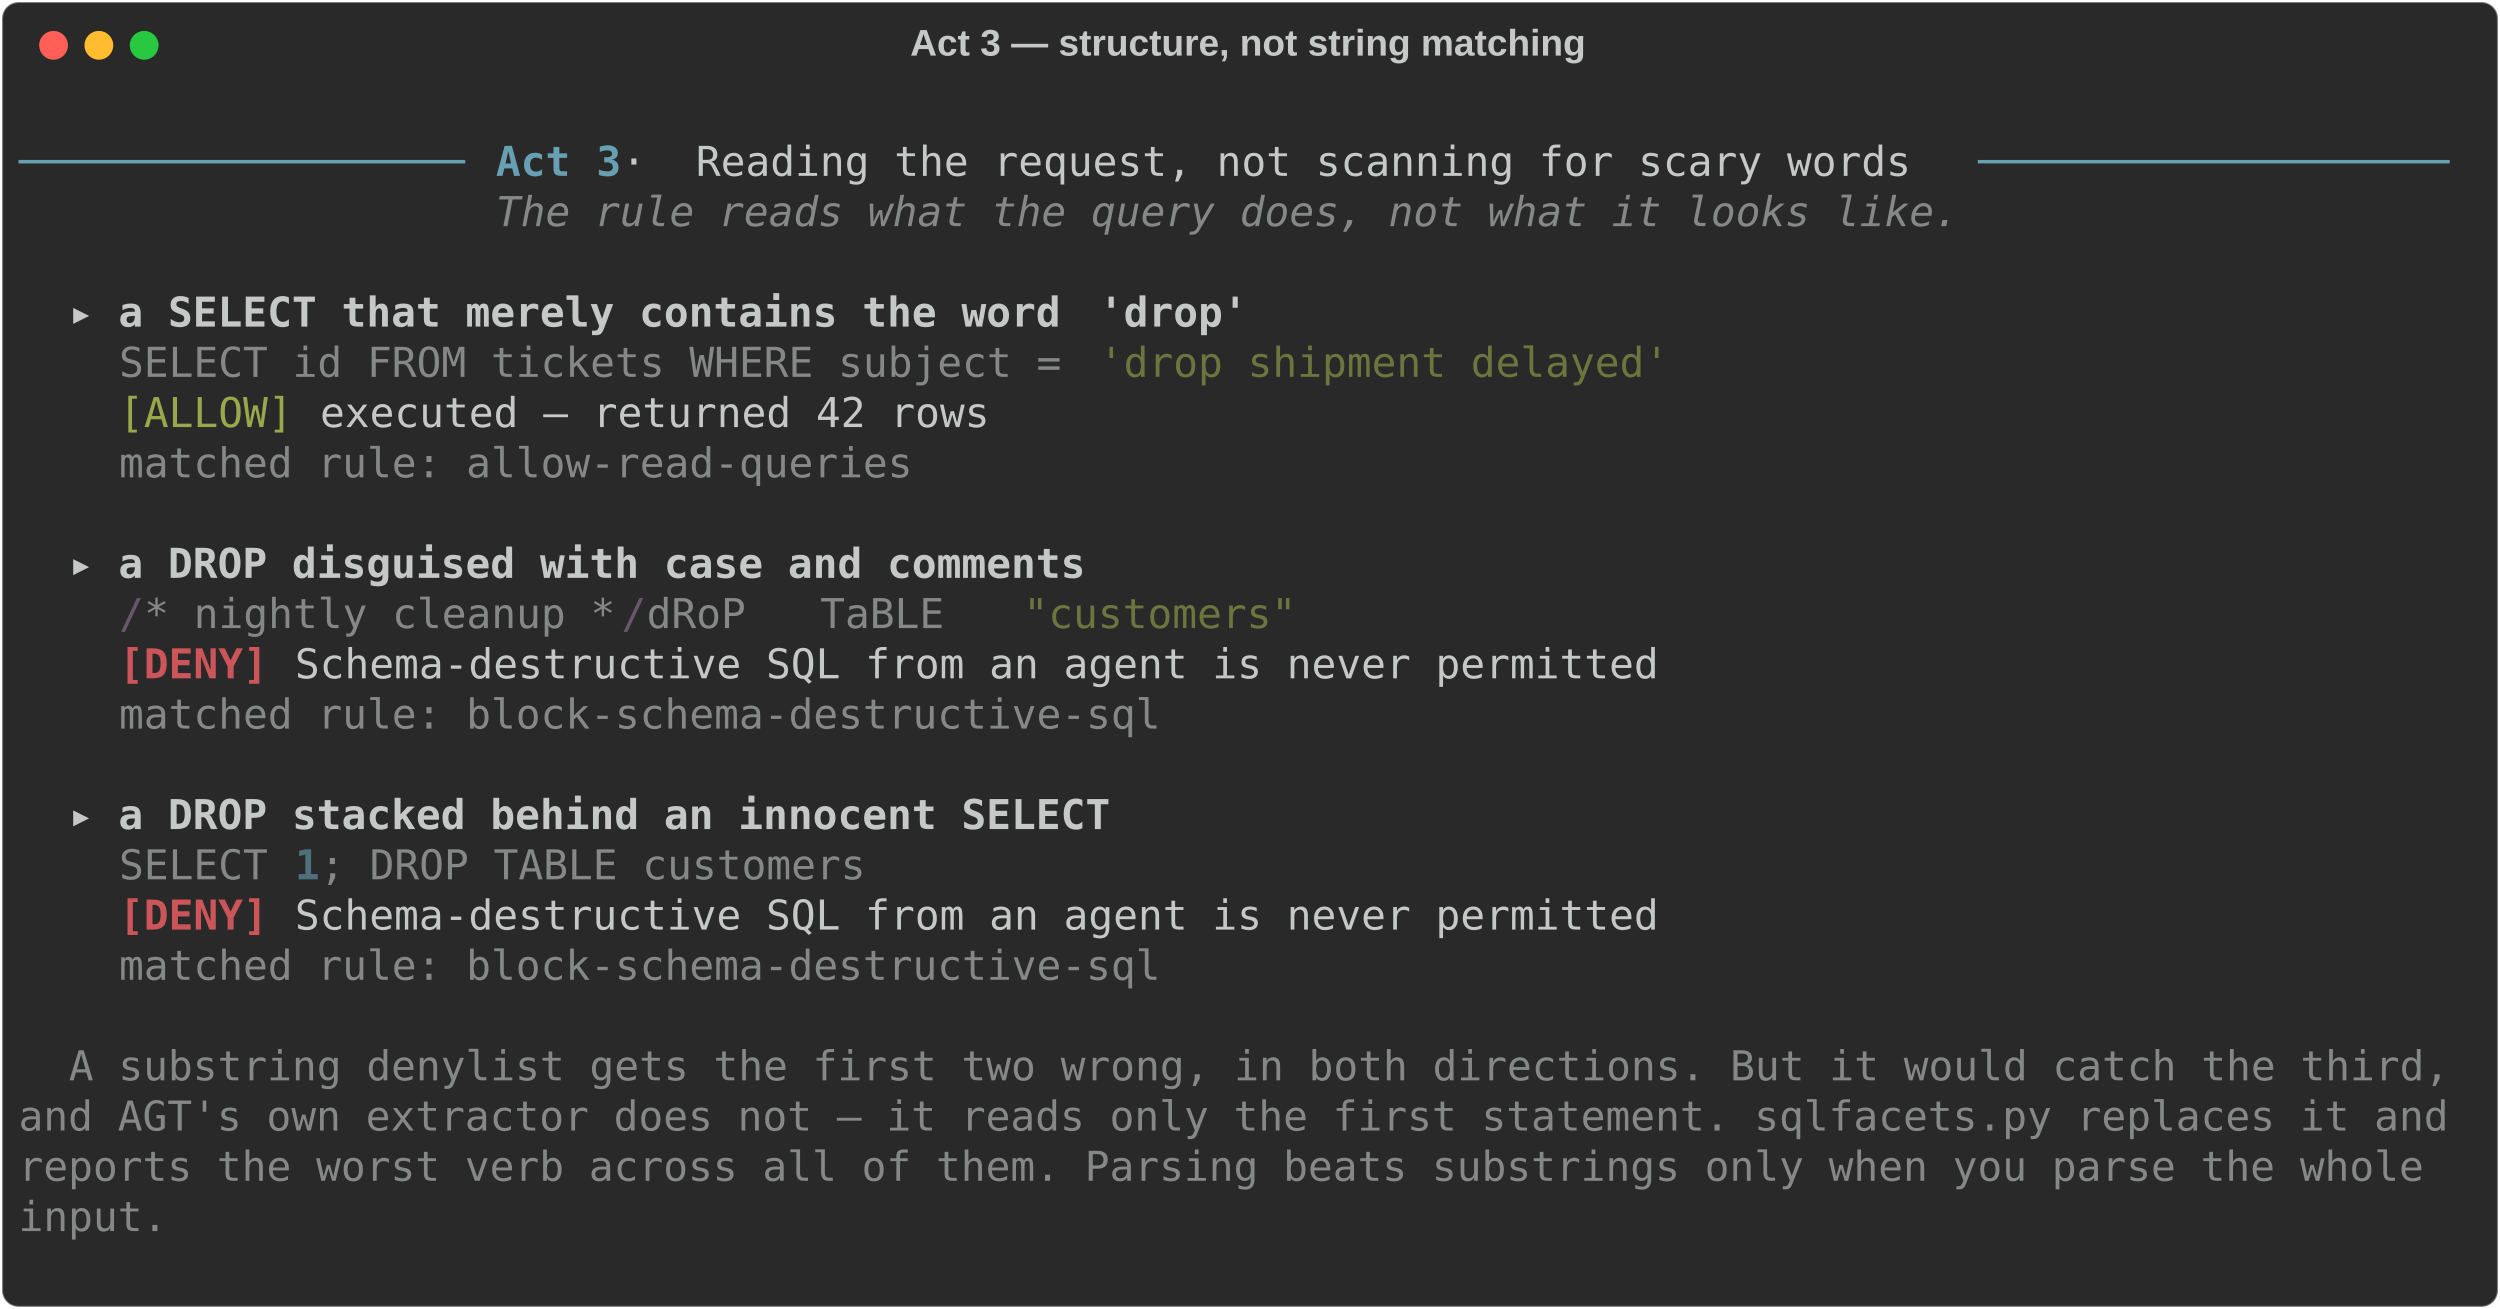
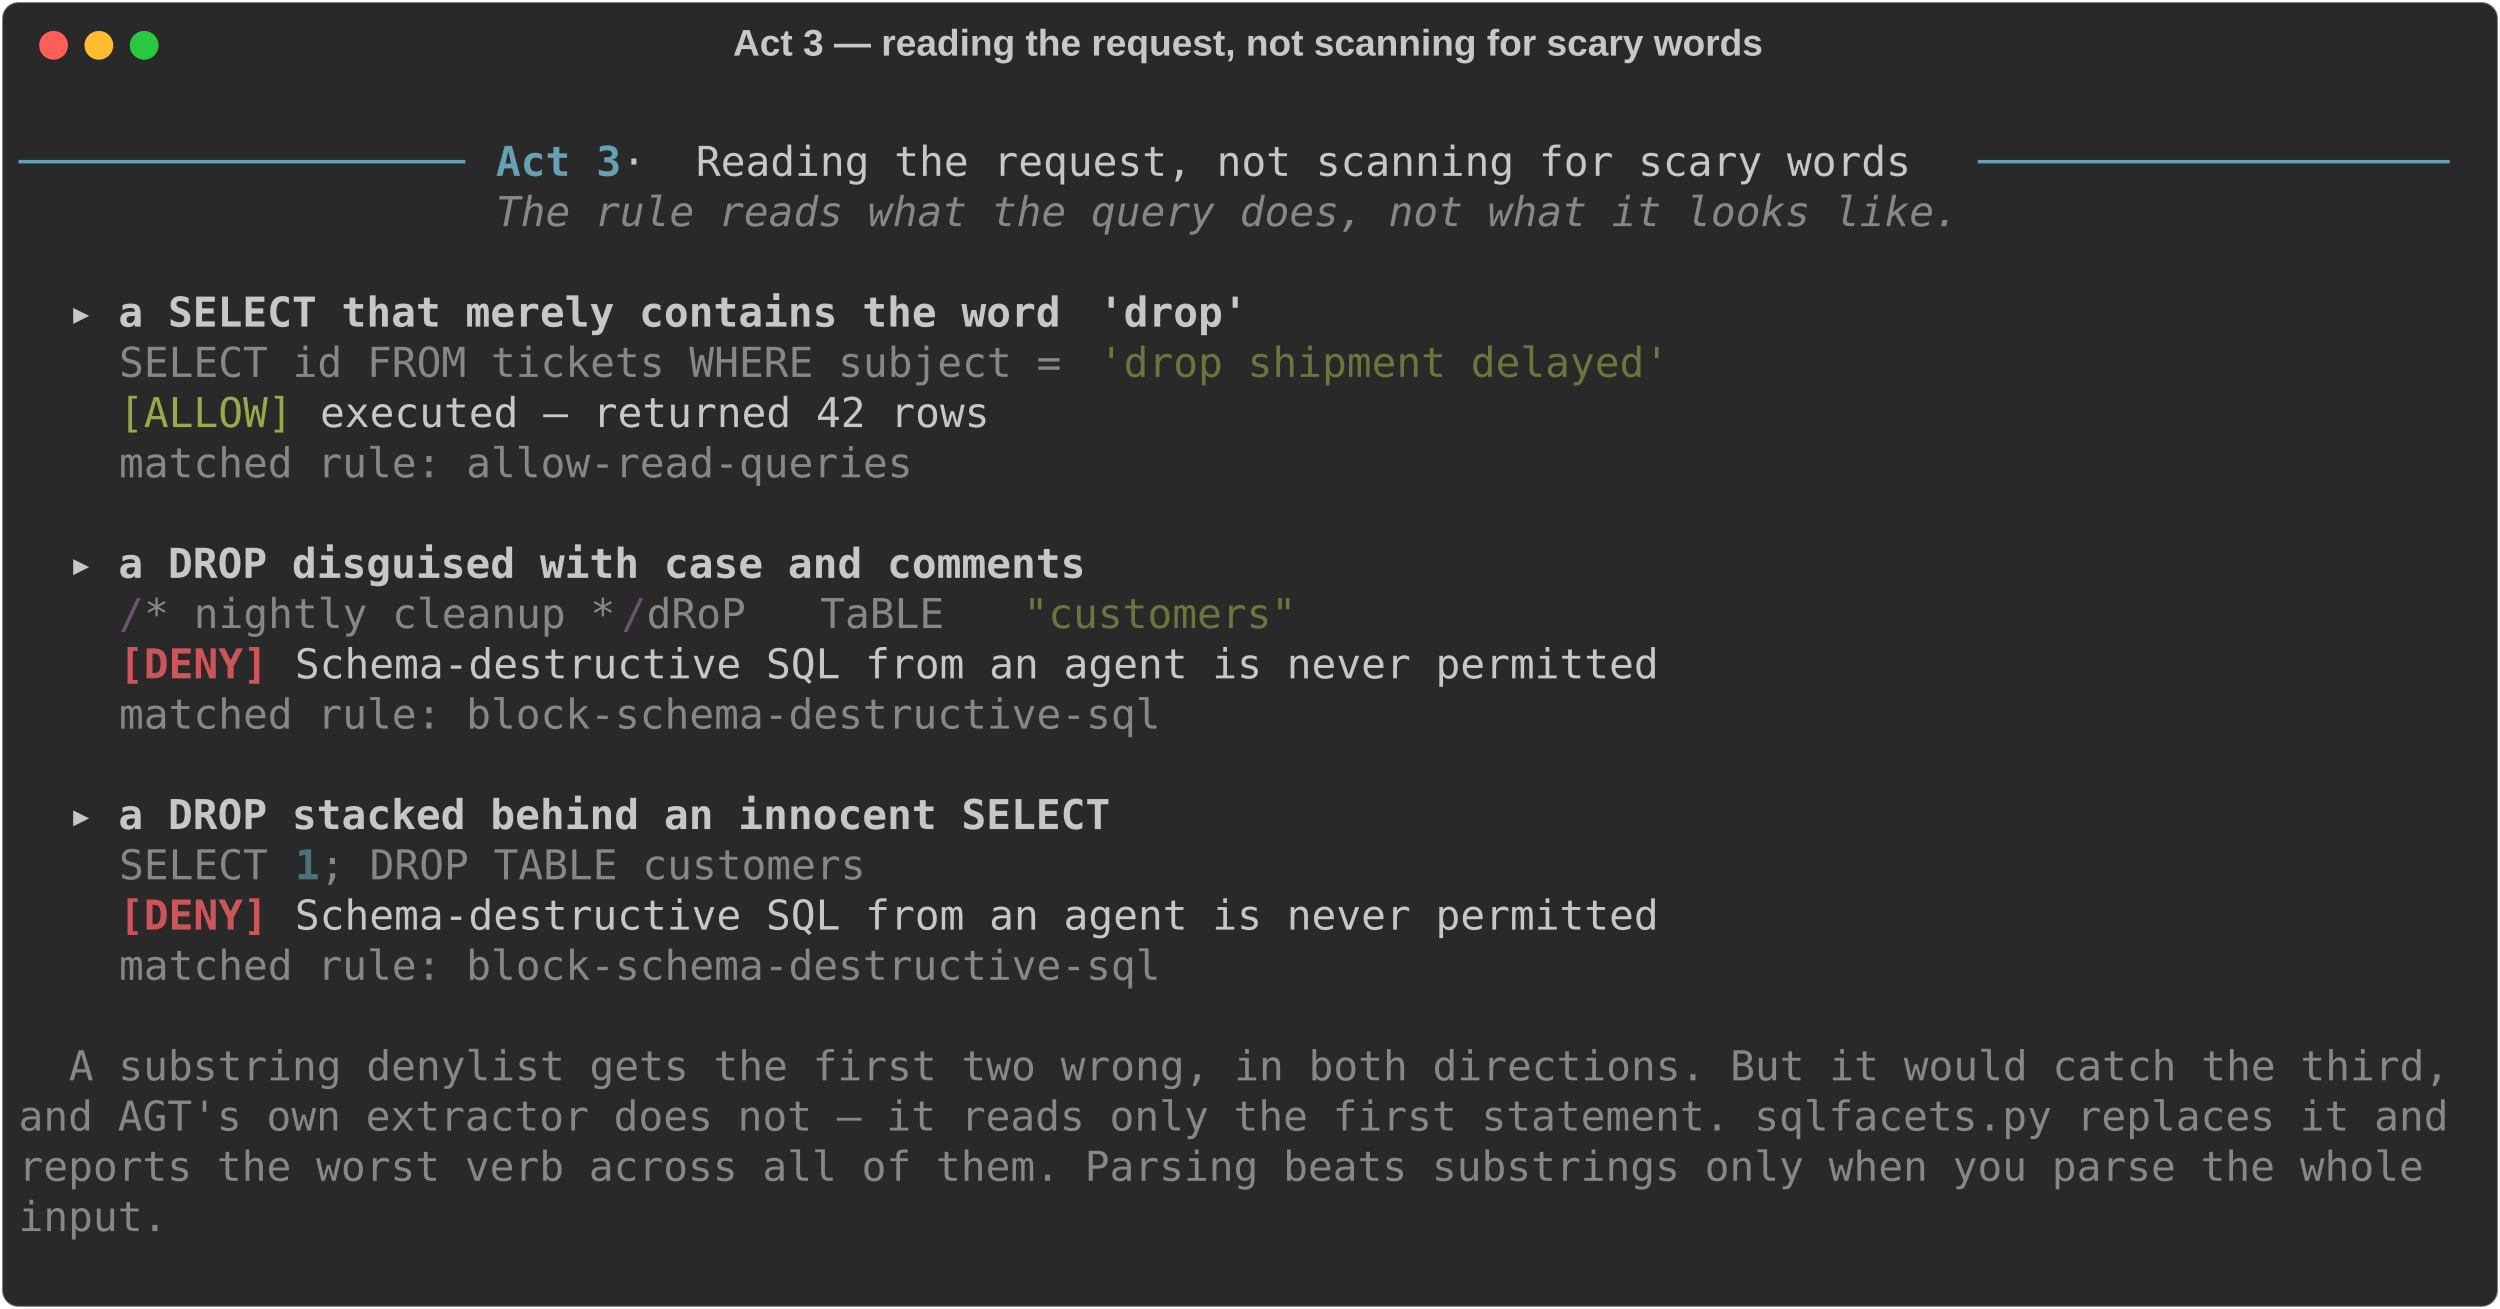
<svg xmlns="http://www.w3.org/2000/svg" class="rich-terminal" viewBox="0 0 1214 635.6">
  <style>

    @font-face {
        font-family: "Fira Code";
        src: local("FiraCode-Regular"),
                url("https://cdnjs.cloudflare.com/ajax/libs/firacode/6.2.0/woff2/FiraCode-Regular.woff2") format("woff2"),
                url("https://cdnjs.cloudflare.com/ajax/libs/firacode/6.2.0/woff/FiraCode-Regular.woff") format("woff");
        font-style: normal;
        font-weight: 400;
    }
    @font-face {
        font-family: "Fira Code";
        src: local("FiraCode-Bold"),
                url("https://cdnjs.cloudflare.com/ajax/libs/firacode/6.2.0/woff2/FiraCode-Bold.woff2") format("woff2"),
                url("https://cdnjs.cloudflare.com/ajax/libs/firacode/6.2.0/woff/FiraCode-Bold.woff") format("woff");
        font-style: bold;
        font-weight: 700;
    }

-     .terminal-3931755988-matrix {
+     .terminal-4273659022-matrix {
        font-family: Fira Code, monospace;
        font-size: 20px;
        line-height: 24.4px;
        font-variant-east-asian: full-width;
    }

-     .terminal-3931755988-title {
+     .terminal-4273659022-title {
        font-size: 18px;
        font-weight: bold;
        font-family: arial;
    }

-     .terminal-3931755988-r1 { fill: #c5c8c6 }
- .terminal-3931755988-r2 { fill: #68a0b3 }
- .terminal-3931755988-r3 { fill: #68a0b3;font-weight: bold }
- .terminal-3931755988-r4 { fill: #868887;font-style: italic; }
- .terminal-3931755988-r5 { fill: #c5c8c6;font-weight: bold }
- .terminal-3931755988-r6 { fill: #868887 }
- .terminal-3931755988-r7 { fill: #6b753d }
- .terminal-3931755988-r8 { fill: #98a84b }
- .terminal-3931755988-r9 { fill: #6b546f }
- .terminal-3931755988-r10 { fill: #cc555a;font-weight: bold }
- .terminal-3931755988-r11 { fill: #4e707b;font-weight: bold }
+     .terminal-4273659022-r1 { fill: #c5c8c6 }
+ .terminal-4273659022-r2 { fill: #68a0b3 }
+ .terminal-4273659022-r3 { fill: #68a0b3;font-weight: bold }
+ .terminal-4273659022-r4 { fill: #868887;font-style: italic; }
+ .terminal-4273659022-r5 { fill: #c5c8c6;font-weight: bold }
+ .terminal-4273659022-r6 { fill: #868887 }
+ .terminal-4273659022-r7 { fill: #6b753d }
+ .terminal-4273659022-r8 { fill: #98a84b }
+ .terminal-4273659022-r9 { fill: #6b546f }
+ .terminal-4273659022-r10 { fill: #cc555a;font-weight: bold }
+ .terminal-4273659022-r11 { fill: #4e707b;font-weight: bold }
    </style>
  <defs>
-     <clipPath id="terminal-3931755988-clip-terminal">
+     <clipPath id="terminal-4273659022-clip-terminal">
      <rect x="0" y="0" width="1194.6" height="584.6" />
    </clipPath>
-     <clipPath id="terminal-3931755988-line-0">
+     <clipPath id="terminal-4273659022-line-0">
      <rect x="0" y="1.5" width="1195.6" height="24.65" />
    </clipPath>
-     <clipPath id="terminal-3931755988-line-1">
+     <clipPath id="terminal-4273659022-line-1">
      <rect x="0" y="25.9" width="1195.6" height="24.65" />
    </clipPath>
-     <clipPath id="terminal-3931755988-line-2">
+     <clipPath id="terminal-4273659022-line-2">
      <rect x="0" y="50.3" width="1195.6" height="24.65" />
    </clipPath>
-     <clipPath id="terminal-3931755988-line-3">
+     <clipPath id="terminal-4273659022-line-3">
      <rect x="0" y="74.7" width="1195.6" height="24.65" />
    </clipPath>
-     <clipPath id="terminal-3931755988-line-4">
+     <clipPath id="terminal-4273659022-line-4">
      <rect x="0" y="99.1" width="1195.6" height="24.65" />
    </clipPath>
-     <clipPath id="terminal-3931755988-line-5">
+     <clipPath id="terminal-4273659022-line-5">
      <rect x="0" y="123.5" width="1195.6" height="24.65" />
    </clipPath>
-     <clipPath id="terminal-3931755988-line-6">
+     <clipPath id="terminal-4273659022-line-6">
      <rect x="0" y="147.9" width="1195.6" height="24.65" />
    </clipPath>
-     <clipPath id="terminal-3931755988-line-7">
+     <clipPath id="terminal-4273659022-line-7">
      <rect x="0" y="172.3" width="1195.6" height="24.65" />
    </clipPath>
-     <clipPath id="terminal-3931755988-line-8">
+     <clipPath id="terminal-4273659022-line-8">
      <rect x="0" y="196.7" width="1195.6" height="24.65" />
    </clipPath>
-     <clipPath id="terminal-3931755988-line-9">
+     <clipPath id="terminal-4273659022-line-9">
      <rect x="0" y="221.1" width="1195.6" height="24.65" />
    </clipPath>
-     <clipPath id="terminal-3931755988-line-10">
+     <clipPath id="terminal-4273659022-line-10">
      <rect x="0" y="245.5" width="1195.6" height="24.65" />
    </clipPath>
-     <clipPath id="terminal-3931755988-line-11">
+     <clipPath id="terminal-4273659022-line-11">
      <rect x="0" y="269.9" width="1195.6" height="24.65" />
    </clipPath>
-     <clipPath id="terminal-3931755988-line-12">
+     <clipPath id="terminal-4273659022-line-12">
      <rect x="0" y="294.3" width="1195.6" height="24.65" />
    </clipPath>
-     <clipPath id="terminal-3931755988-line-13">
+     <clipPath id="terminal-4273659022-line-13">
      <rect x="0" y="318.7" width="1195.6" height="24.65" />
    </clipPath>
-     <clipPath id="terminal-3931755988-line-14">
+     <clipPath id="terminal-4273659022-line-14">
      <rect x="0" y="343.1" width="1195.6" height="24.65" />
    </clipPath>
-     <clipPath id="terminal-3931755988-line-15">
+     <clipPath id="terminal-4273659022-line-15">
      <rect x="0" y="367.5" width="1195.6" height="24.65" />
    </clipPath>
-     <clipPath id="terminal-3931755988-line-16">
+     <clipPath id="terminal-4273659022-line-16">
      <rect x="0" y="391.9" width="1195.6" height="24.65" />
    </clipPath>
-     <clipPath id="terminal-3931755988-line-17">
+     <clipPath id="terminal-4273659022-line-17">
      <rect x="0" y="416.3" width="1195.6" height="24.65" />
    </clipPath>
-     <clipPath id="terminal-3931755988-line-18">
+     <clipPath id="terminal-4273659022-line-18">
      <rect x="0" y="440.7" width="1195.6" height="24.65" />
    </clipPath>
-     <clipPath id="terminal-3931755988-line-19">
+     <clipPath id="terminal-4273659022-line-19">
      <rect x="0" y="465.1" width="1195.6" height="24.65" />
    </clipPath>
-     <clipPath id="terminal-3931755988-line-20">
+     <clipPath id="terminal-4273659022-line-20">
      <rect x="0" y="489.5" width="1195.6" height="24.65" />
    </clipPath>
-     <clipPath id="terminal-3931755988-line-21">
+     <clipPath id="terminal-4273659022-line-21">
      <rect x="0" y="513.9" width="1195.6" height="24.65" />
    </clipPath>
-     <clipPath id="terminal-3931755988-line-22">
+     <clipPath id="terminal-4273659022-line-22">
      <rect x="0" y="538.3" width="1195.6" height="24.65" />
    </clipPath>
  </defs>
  <rect fill="#292929" stroke="rgba(255,255,255,0.35)" stroke-width="1" x="1" y="1" width="1212" height="633.6" rx="8" />
-   <text class="terminal-3931755988-title" fill="#c5c8c6" text-anchor="middle" x="606" y="27">Act 3 — structure, not string matching</text>
+   <text class="terminal-4273659022-title" fill="#c5c8c6" text-anchor="middle" x="606" y="27">Act 3 — reading the request, not scanning for scary words</text>
  <g transform="translate(26,22)">
    <circle cx="0" cy="0" r="7" fill="#ff5f57" />
    <circle cx="22" cy="0" r="7" fill="#febc2e" />
    <circle cx="44" cy="0" r="7" fill="#28c840" />
  </g>
-   <g transform="translate(9, 41)" clip-path="url(#terminal-3931755988-clip-terminal)">
-     <g class="terminal-3931755988-matrix">
-       <text class="terminal-3931755988-r1" x="1195.6" y="20" textLength="12.2" clip-path="url(#terminal-3931755988-line-0)">
- </text>
-       <text class="terminal-3931755988-r2" x="0" y="44.4" textLength="231.8" clip-path="url(#terminal-3931755988-line-1)">────────────────── </text>
-       <text class="terminal-3931755988-r3" x="231.8" y="44.4" textLength="48.8" clip-path="url(#terminal-3931755988-line-1)">Act </text>
-       <text class="terminal-3931755988-r3" x="280.6" y="44.4" textLength="12.2" clip-path="url(#terminal-3931755988-line-1)">3</text>
-       <text class="terminal-3931755988-r1" x="292.8" y="44.4" textLength="658.8" clip-path="url(#terminal-3931755988-line-1)">  ·  Reading the request, not scanning for scary words</text>
-       <text class="terminal-3931755988-r2" x="951.6" y="44.4" textLength="244" clip-path="url(#terminal-3931755988-line-1)"> ───────────────────</text>
-       <text class="terminal-3931755988-r1" x="1195.6" y="44.4" textLength="12.2" clip-path="url(#terminal-3931755988-line-1)">
- </text>
-       <text class="terminal-3931755988-r4" x="231.8" y="68.8" textLength="719.8" clip-path="url(#terminal-3931755988-line-2)">The rule reads what the query does, not what it looks like.</text>
-       <text class="terminal-3931755988-r1" x="1195.6" y="68.8" textLength="12.2" clip-path="url(#terminal-3931755988-line-2)">
- </text>
-       <text class="terminal-3931755988-r1" x="1195.6" y="93.2" textLength="12.2" clip-path="url(#terminal-3931755988-line-3)">
- </text>
-       <text class="terminal-3931755988-r5" x="24.4" y="117.6" textLength="500.2" clip-path="url(#terminal-3931755988-line-4)">▸ a SELECT that merely contains the word </text>
-       <text class="terminal-3931755988-r5" x="524.6" y="117.6" textLength="73.2" clip-path="url(#terminal-3931755988-line-4)">'drop'</text>
-       <text class="terminal-3931755988-r1" x="1195.6" y="117.6" textLength="12.2" clip-path="url(#terminal-3931755988-line-4)">
- </text>
-       <text class="terminal-3931755988-r6" x="48.8" y="142" textLength="475.8" clip-path="url(#terminal-3931755988-line-5)">SELECT id FROM tickets WHERE subject = </text>
-       <text class="terminal-3931755988-r7" x="524.6" y="142" textLength="280.6" clip-path="url(#terminal-3931755988-line-5)">'drop shipment delayed'</text>
-       <text class="terminal-3931755988-r1" x="1195.6" y="142" textLength="12.2" clip-path="url(#terminal-3931755988-line-5)">
- </text>
-       <text class="terminal-3931755988-r8" x="48.8" y="166.4" textLength="97.6" clip-path="url(#terminal-3931755988-line-6)">[ALLOW] </text>
-       <text class="terminal-3931755988-r1" x="146.4" y="166.4" textLength="329.4" clip-path="url(#terminal-3931755988-line-6)">executed — returned 42 rows</text>
-       <text class="terminal-3931755988-r1" x="1195.6" y="166.4" textLength="12.2" clip-path="url(#terminal-3931755988-line-6)">
- </text>
-       <text class="terminal-3931755988-r6" x="48.8" y="190.8" textLength="488" clip-path="url(#terminal-3931755988-line-7)">        matched rule: allow-read-queries</text>
-       <text class="terminal-3931755988-r1" x="1195.6" y="190.8" textLength="12.2" clip-path="url(#terminal-3931755988-line-7)">
- </text>
-       <text class="terminal-3931755988-r1" x="1195.6" y="215.2" textLength="12.2" clip-path="url(#terminal-3931755988-line-8)">
- </text>
-       <text class="terminal-3931755988-r5" x="24.4" y="239.6" textLength="500.2" clip-path="url(#terminal-3931755988-line-9)">▸ a DROP disguised with case and comments</text>
-       <text class="terminal-3931755988-r1" x="1195.6" y="239.6" textLength="12.2" clip-path="url(#terminal-3931755988-line-9)">
- </text>
-       <text class="terminal-3931755988-r9" x="48.8" y="264" textLength="12.2" clip-path="url(#terminal-3931755988-line-10)">/</text>
-       <text class="terminal-3931755988-r6" x="61" y="264" textLength="231.8" clip-path="url(#terminal-3931755988-line-10)">* nightly cleanup *</text>
-       <text class="terminal-3931755988-r9" x="292.8" y="264" textLength="12.2" clip-path="url(#terminal-3931755988-line-10)">/</text>
-       <text class="terminal-3931755988-r6" x="305" y="264" textLength="183" clip-path="url(#terminal-3931755988-line-10)"> dRoP   TaBLE  </text>
-       <text class="terminal-3931755988-r7" x="488" y="264" textLength="134.2" clip-path="url(#terminal-3931755988-line-10)">"customers"</text>
-       <text class="terminal-3931755988-r1" x="1195.6" y="264" textLength="12.2" clip-path="url(#terminal-3931755988-line-10)">
- </text>
-       <text class="terminal-3931755988-r10" x="48.8" y="288.4" textLength="85.4" clip-path="url(#terminal-3931755988-line-11)">[DENY] </text>
-       <text class="terminal-3931755988-r1" x="134.2" y="288.4" textLength="671" clip-path="url(#terminal-3931755988-line-11)">Schema-destructive SQL from an agent is never permitted</text>
-       <text class="terminal-3931755988-r1" x="1195.6" y="288.4" textLength="12.2" clip-path="url(#terminal-3931755988-line-11)">
- </text>
-       <text class="terminal-3931755988-r6" x="48.8" y="312.8" textLength="610" clip-path="url(#terminal-3931755988-line-12)">        matched rule: block-schema-destructive-sql</text>
-       <text class="terminal-3931755988-r1" x="1195.6" y="312.8" textLength="12.2" clip-path="url(#terminal-3931755988-line-12)">
- </text>
-       <text class="terminal-3931755988-r1" x="1195.6" y="337.2" textLength="12.2" clip-path="url(#terminal-3931755988-line-13)">
- </text>
-       <text class="terminal-3931755988-r5" x="24.4" y="361.6" textLength="512.4" clip-path="url(#terminal-3931755988-line-14)">▸ a DROP stacked behind an innocent SELECT</text>
-       <text class="terminal-3931755988-r1" x="1195.6" y="361.6" textLength="12.2" clip-path="url(#terminal-3931755988-line-14)">
- </text>
-       <text class="terminal-3931755988-r6" x="48.8" y="386" textLength="85.4" clip-path="url(#terminal-3931755988-line-15)">SELECT </text>
-       <text class="terminal-3931755988-r11" x="134.2" y="386" textLength="12.2" clip-path="url(#terminal-3931755988-line-15)">1</text>
-       <text class="terminal-3931755988-r6" x="146.4" y="386" textLength="268.4" clip-path="url(#terminal-3931755988-line-15)">; DROP TABLE customers</text>
-       <text class="terminal-3931755988-r1" x="1195.6" y="386" textLength="12.2" clip-path="url(#terminal-3931755988-line-15)">
- </text>
-       <text class="terminal-3931755988-r10" x="48.8" y="410.4" textLength="85.4" clip-path="url(#terminal-3931755988-line-16)">[DENY] </text>
-       <text class="terminal-3931755988-r1" x="134.2" y="410.4" textLength="671" clip-path="url(#terminal-3931755988-line-16)">Schema-destructive SQL from an agent is never permitted</text>
-       <text class="terminal-3931755988-r1" x="1195.6" y="410.4" textLength="12.2" clip-path="url(#terminal-3931755988-line-16)">
- </text>
-       <text class="terminal-3931755988-r6" x="48.8" y="434.8" textLength="610" clip-path="url(#terminal-3931755988-line-17)">        matched rule: block-schema-destructive-sql</text>
-       <text class="terminal-3931755988-r1" x="1195.6" y="434.8" textLength="12.2" clip-path="url(#terminal-3931755988-line-17)">
- </text>
-       <text class="terminal-3931755988-r1" x="1195.6" y="459.2" textLength="12.2" clip-path="url(#terminal-3931755988-line-18)">
- </text>
-       <text class="terminal-3931755988-r6" x="24.4" y="483.6" textLength="1171.2" clip-path="url(#terminal-3931755988-line-19)">A substring denylist gets the first two wrong, in both directions. But it would catch the third,</text>
-       <text class="terminal-3931755988-r1" x="1195.6" y="483.6" textLength="12.2" clip-path="url(#terminal-3931755988-line-19)">
- </text>
-       <text class="terminal-3931755988-r6" x="0" y="508" textLength="1195.6" clip-path="url(#terminal-3931755988-line-20)">and AGT's own extractor does not — it reads only the first statement. sqlfacets.py replaces it and</text>
-       <text class="terminal-3931755988-r1" x="1195.6" y="508" textLength="12.2" clip-path="url(#terminal-3931755988-line-20)">
- </text>
-       <text class="terminal-3931755988-r6" x="0" y="532.4" textLength="1195.6" clip-path="url(#terminal-3931755988-line-21)">reports the worst verb across all of them. Parsing beats substrings only when you parse the whole </text>
-       <text class="terminal-3931755988-r1" x="1195.6" y="532.4" textLength="12.2" clip-path="url(#terminal-3931755988-line-21)">
- </text>
-       <text class="terminal-3931755988-r6" x="0" y="556.8" textLength="73.2" clip-path="url(#terminal-3931755988-line-22)">input.</text>
-       <text class="terminal-3931755988-r1" x="1195.6" y="556.8" textLength="12.2" clip-path="url(#terminal-3931755988-line-22)">
- </text>
-       <text class="terminal-3931755988-r1" x="1195.6" y="581.2" textLength="12.2" clip-path="url(#terminal-3931755988-line-23)">
+   <g transform="translate(9, 41)" clip-path="url(#terminal-4273659022-clip-terminal)">
+     <g class="terminal-4273659022-matrix">
+       <text class="terminal-4273659022-r1" x="1195.6" y="20" textLength="12.2" clip-path="url(#terminal-4273659022-line-0)">
+ </text>
+       <text class="terminal-4273659022-r2" x="0" y="44.4" textLength="231.8" clip-path="url(#terminal-4273659022-line-1)">────────────────── </text>
+       <text class="terminal-4273659022-r3" x="231.8" y="44.4" textLength="48.8" clip-path="url(#terminal-4273659022-line-1)">Act </text>
+       <text class="terminal-4273659022-r3" x="280.6" y="44.4" textLength="12.2" clip-path="url(#terminal-4273659022-line-1)">3</text>
+       <text class="terminal-4273659022-r1" x="292.8" y="44.4" textLength="658.8" clip-path="url(#terminal-4273659022-line-1)">  ·  Reading the request, not scanning for scary words</text>
+       <text class="terminal-4273659022-r2" x="951.6" y="44.4" textLength="244" clip-path="url(#terminal-4273659022-line-1)"> ───────────────────</text>
+       <text class="terminal-4273659022-r1" x="1195.6" y="44.4" textLength="12.2" clip-path="url(#terminal-4273659022-line-1)">
+ </text>
+       <text class="terminal-4273659022-r4" x="231.8" y="68.8" textLength="719.8" clip-path="url(#terminal-4273659022-line-2)">The rule reads what the query does, not what it looks like.</text>
+       <text class="terminal-4273659022-r1" x="1195.6" y="68.8" textLength="12.2" clip-path="url(#terminal-4273659022-line-2)">
+ </text>
+       <text class="terminal-4273659022-r1" x="1195.6" y="93.2" textLength="12.2" clip-path="url(#terminal-4273659022-line-3)">
+ </text>
+       <text class="terminal-4273659022-r5" x="24.4" y="117.6" textLength="500.2" clip-path="url(#terminal-4273659022-line-4)">▸ a SELECT that merely contains the word </text>
+       <text class="terminal-4273659022-r5" x="524.6" y="117.6" textLength="73.2" clip-path="url(#terminal-4273659022-line-4)">'drop'</text>
+       <text class="terminal-4273659022-r1" x="1195.6" y="117.6" textLength="12.2" clip-path="url(#terminal-4273659022-line-4)">
+ </text>
+       <text class="terminal-4273659022-r6" x="48.8" y="142" textLength="475.8" clip-path="url(#terminal-4273659022-line-5)">SELECT id FROM tickets WHERE subject = </text>
+       <text class="terminal-4273659022-r7" x="524.6" y="142" textLength="280.6" clip-path="url(#terminal-4273659022-line-5)">'drop shipment delayed'</text>
+       <text class="terminal-4273659022-r1" x="1195.6" y="142" textLength="12.2" clip-path="url(#terminal-4273659022-line-5)">
+ </text>
+       <text class="terminal-4273659022-r8" x="48.8" y="166.4" textLength="97.6" clip-path="url(#terminal-4273659022-line-6)">[ALLOW] </text>
+       <text class="terminal-4273659022-r1" x="146.4" y="166.4" textLength="329.4" clip-path="url(#terminal-4273659022-line-6)">executed — returned 42 rows</text>
+       <text class="terminal-4273659022-r1" x="1195.6" y="166.4" textLength="12.2" clip-path="url(#terminal-4273659022-line-6)">
+ </text>
+       <text class="terminal-4273659022-r6" x="48.8" y="190.8" textLength="488" clip-path="url(#terminal-4273659022-line-7)">        matched rule: allow-read-queries</text>
+       <text class="terminal-4273659022-r1" x="1195.6" y="190.8" textLength="12.2" clip-path="url(#terminal-4273659022-line-7)">
+ </text>
+       <text class="terminal-4273659022-r1" x="1195.6" y="215.2" textLength="12.2" clip-path="url(#terminal-4273659022-line-8)">
+ </text>
+       <text class="terminal-4273659022-r5" x="24.4" y="239.6" textLength="500.2" clip-path="url(#terminal-4273659022-line-9)">▸ a DROP disguised with case and comments</text>
+       <text class="terminal-4273659022-r1" x="1195.6" y="239.6" textLength="12.2" clip-path="url(#terminal-4273659022-line-9)">
+ </text>
+       <text class="terminal-4273659022-r9" x="48.8" y="264" textLength="12.2" clip-path="url(#terminal-4273659022-line-10)">/</text>
+       <text class="terminal-4273659022-r6" x="61" y="264" textLength="231.8" clip-path="url(#terminal-4273659022-line-10)">* nightly cleanup *</text>
+       <text class="terminal-4273659022-r9" x="292.8" y="264" textLength="12.2" clip-path="url(#terminal-4273659022-line-10)">/</text>
+       <text class="terminal-4273659022-r6" x="305" y="264" textLength="183" clip-path="url(#terminal-4273659022-line-10)"> dRoP   TaBLE  </text>
+       <text class="terminal-4273659022-r7" x="488" y="264" textLength="134.2" clip-path="url(#terminal-4273659022-line-10)">"customers"</text>
+       <text class="terminal-4273659022-r1" x="1195.6" y="264" textLength="12.2" clip-path="url(#terminal-4273659022-line-10)">
+ </text>
+       <text class="terminal-4273659022-r10" x="48.8" y="288.4" textLength="85.4" clip-path="url(#terminal-4273659022-line-11)">[DENY] </text>
+       <text class="terminal-4273659022-r1" x="134.2" y="288.4" textLength="671" clip-path="url(#terminal-4273659022-line-11)">Schema-destructive SQL from an agent is never permitted</text>
+       <text class="terminal-4273659022-r1" x="1195.6" y="288.4" textLength="12.2" clip-path="url(#terminal-4273659022-line-11)">
+ </text>
+       <text class="terminal-4273659022-r6" x="48.8" y="312.8" textLength="610" clip-path="url(#terminal-4273659022-line-12)">        matched rule: block-schema-destructive-sql</text>
+       <text class="terminal-4273659022-r1" x="1195.6" y="312.8" textLength="12.2" clip-path="url(#terminal-4273659022-line-12)">
+ </text>
+       <text class="terminal-4273659022-r1" x="1195.6" y="337.2" textLength="12.2" clip-path="url(#terminal-4273659022-line-13)">
+ </text>
+       <text class="terminal-4273659022-r5" x="24.4" y="361.6" textLength="512.4" clip-path="url(#terminal-4273659022-line-14)">▸ a DROP stacked behind an innocent SELECT</text>
+       <text class="terminal-4273659022-r1" x="1195.6" y="361.6" textLength="12.2" clip-path="url(#terminal-4273659022-line-14)">
+ </text>
+       <text class="terminal-4273659022-r6" x="48.8" y="386" textLength="85.4" clip-path="url(#terminal-4273659022-line-15)">SELECT </text>
+       <text class="terminal-4273659022-r11" x="134.2" y="386" textLength="12.2" clip-path="url(#terminal-4273659022-line-15)">1</text>
+       <text class="terminal-4273659022-r6" x="146.4" y="386" textLength="268.4" clip-path="url(#terminal-4273659022-line-15)">; DROP TABLE customers</text>
+       <text class="terminal-4273659022-r1" x="1195.6" y="386" textLength="12.2" clip-path="url(#terminal-4273659022-line-15)">
+ </text>
+       <text class="terminal-4273659022-r10" x="48.8" y="410.4" textLength="85.4" clip-path="url(#terminal-4273659022-line-16)">[DENY] </text>
+       <text class="terminal-4273659022-r1" x="134.2" y="410.4" textLength="671" clip-path="url(#terminal-4273659022-line-16)">Schema-destructive SQL from an agent is never permitted</text>
+       <text class="terminal-4273659022-r1" x="1195.6" y="410.4" textLength="12.2" clip-path="url(#terminal-4273659022-line-16)">
+ </text>
+       <text class="terminal-4273659022-r6" x="48.8" y="434.8" textLength="610" clip-path="url(#terminal-4273659022-line-17)">        matched rule: block-schema-destructive-sql</text>
+       <text class="terminal-4273659022-r1" x="1195.6" y="434.8" textLength="12.2" clip-path="url(#terminal-4273659022-line-17)">
+ </text>
+       <text class="terminal-4273659022-r1" x="1195.6" y="459.2" textLength="12.2" clip-path="url(#terminal-4273659022-line-18)">
+ </text>
+       <text class="terminal-4273659022-r6" x="24.4" y="483.6" textLength="1171.2" clip-path="url(#terminal-4273659022-line-19)">A substring denylist gets the first two wrong, in both directions. But it would catch the third,</text>
+       <text class="terminal-4273659022-r1" x="1195.6" y="483.6" textLength="12.2" clip-path="url(#terminal-4273659022-line-19)">
+ </text>
+       <text class="terminal-4273659022-r6" x="0" y="508" textLength="1195.6" clip-path="url(#terminal-4273659022-line-20)">and AGT's own extractor does not — it reads only the first statement. sqlfacets.py replaces it and</text>
+       <text class="terminal-4273659022-r1" x="1195.6" y="508" textLength="12.2" clip-path="url(#terminal-4273659022-line-20)">
+ </text>
+       <text class="terminal-4273659022-r6" x="0" y="532.4" textLength="1195.6" clip-path="url(#terminal-4273659022-line-21)">reports the worst verb across all of them. Parsing beats substrings only when you parse the whole </text>
+       <text class="terminal-4273659022-r1" x="1195.6" y="532.4" textLength="12.2" clip-path="url(#terminal-4273659022-line-21)">
+ </text>
+       <text class="terminal-4273659022-r6" x="0" y="556.8" textLength="73.2" clip-path="url(#terminal-4273659022-line-22)">input.</text>
+       <text class="terminal-4273659022-r1" x="1195.6" y="556.8" textLength="12.2" clip-path="url(#terminal-4273659022-line-22)">
+ </text>
+       <text class="terminal-4273659022-r1" x="1195.6" y="581.2" textLength="12.2" clip-path="url(#terminal-4273659022-line-23)">
</text>
    </g>
  </g>
</svg>
